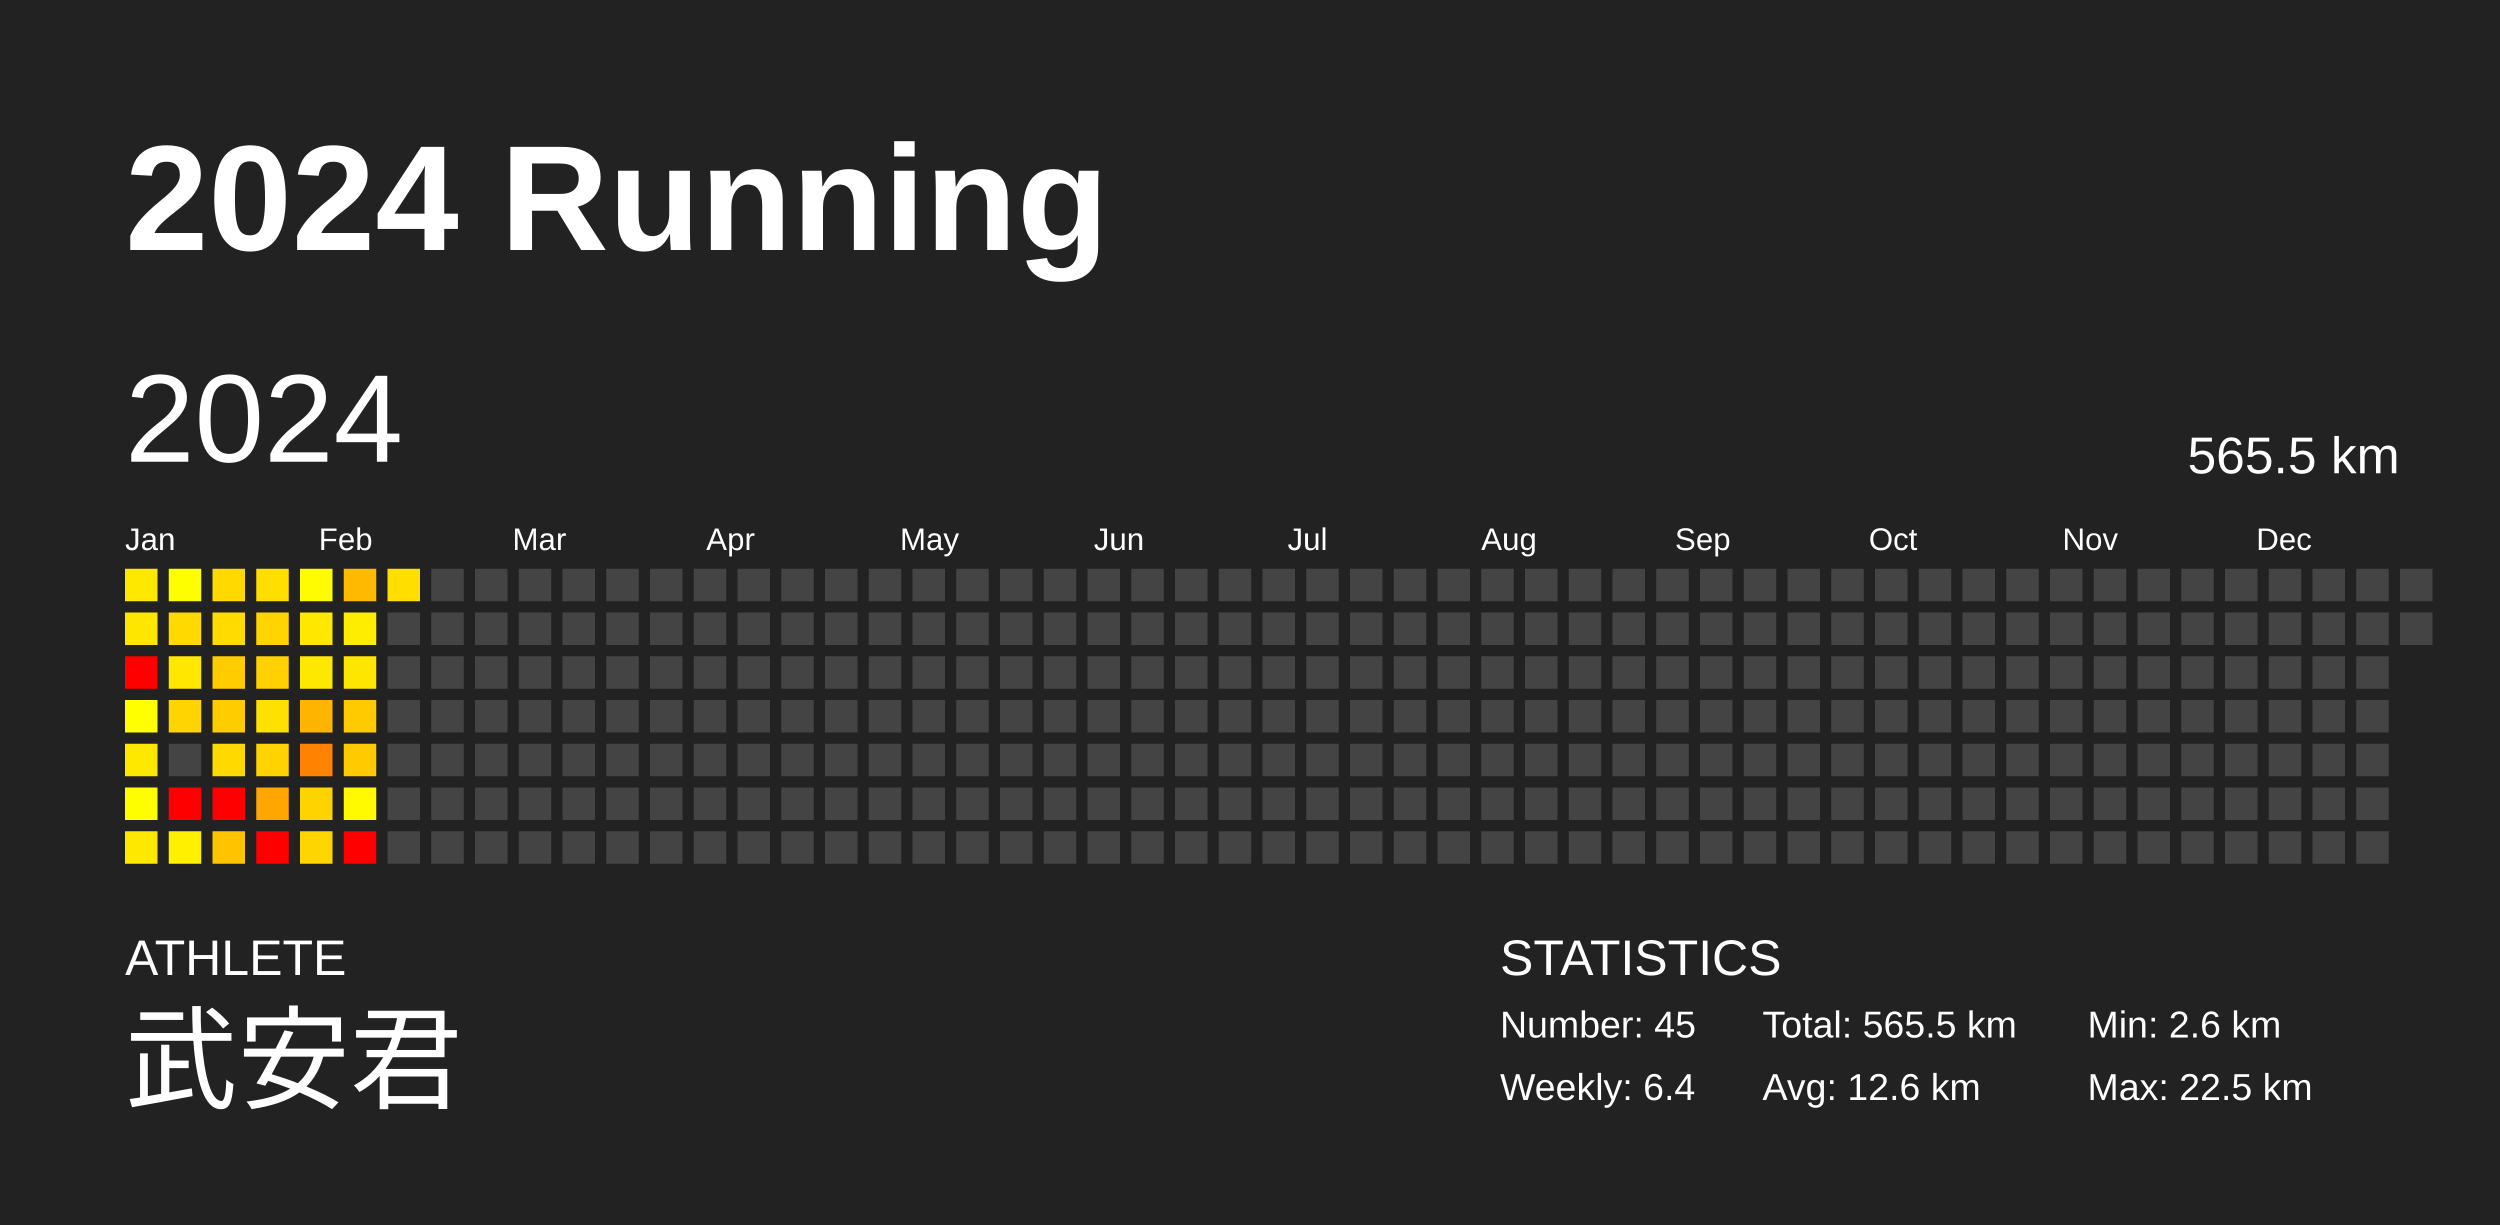
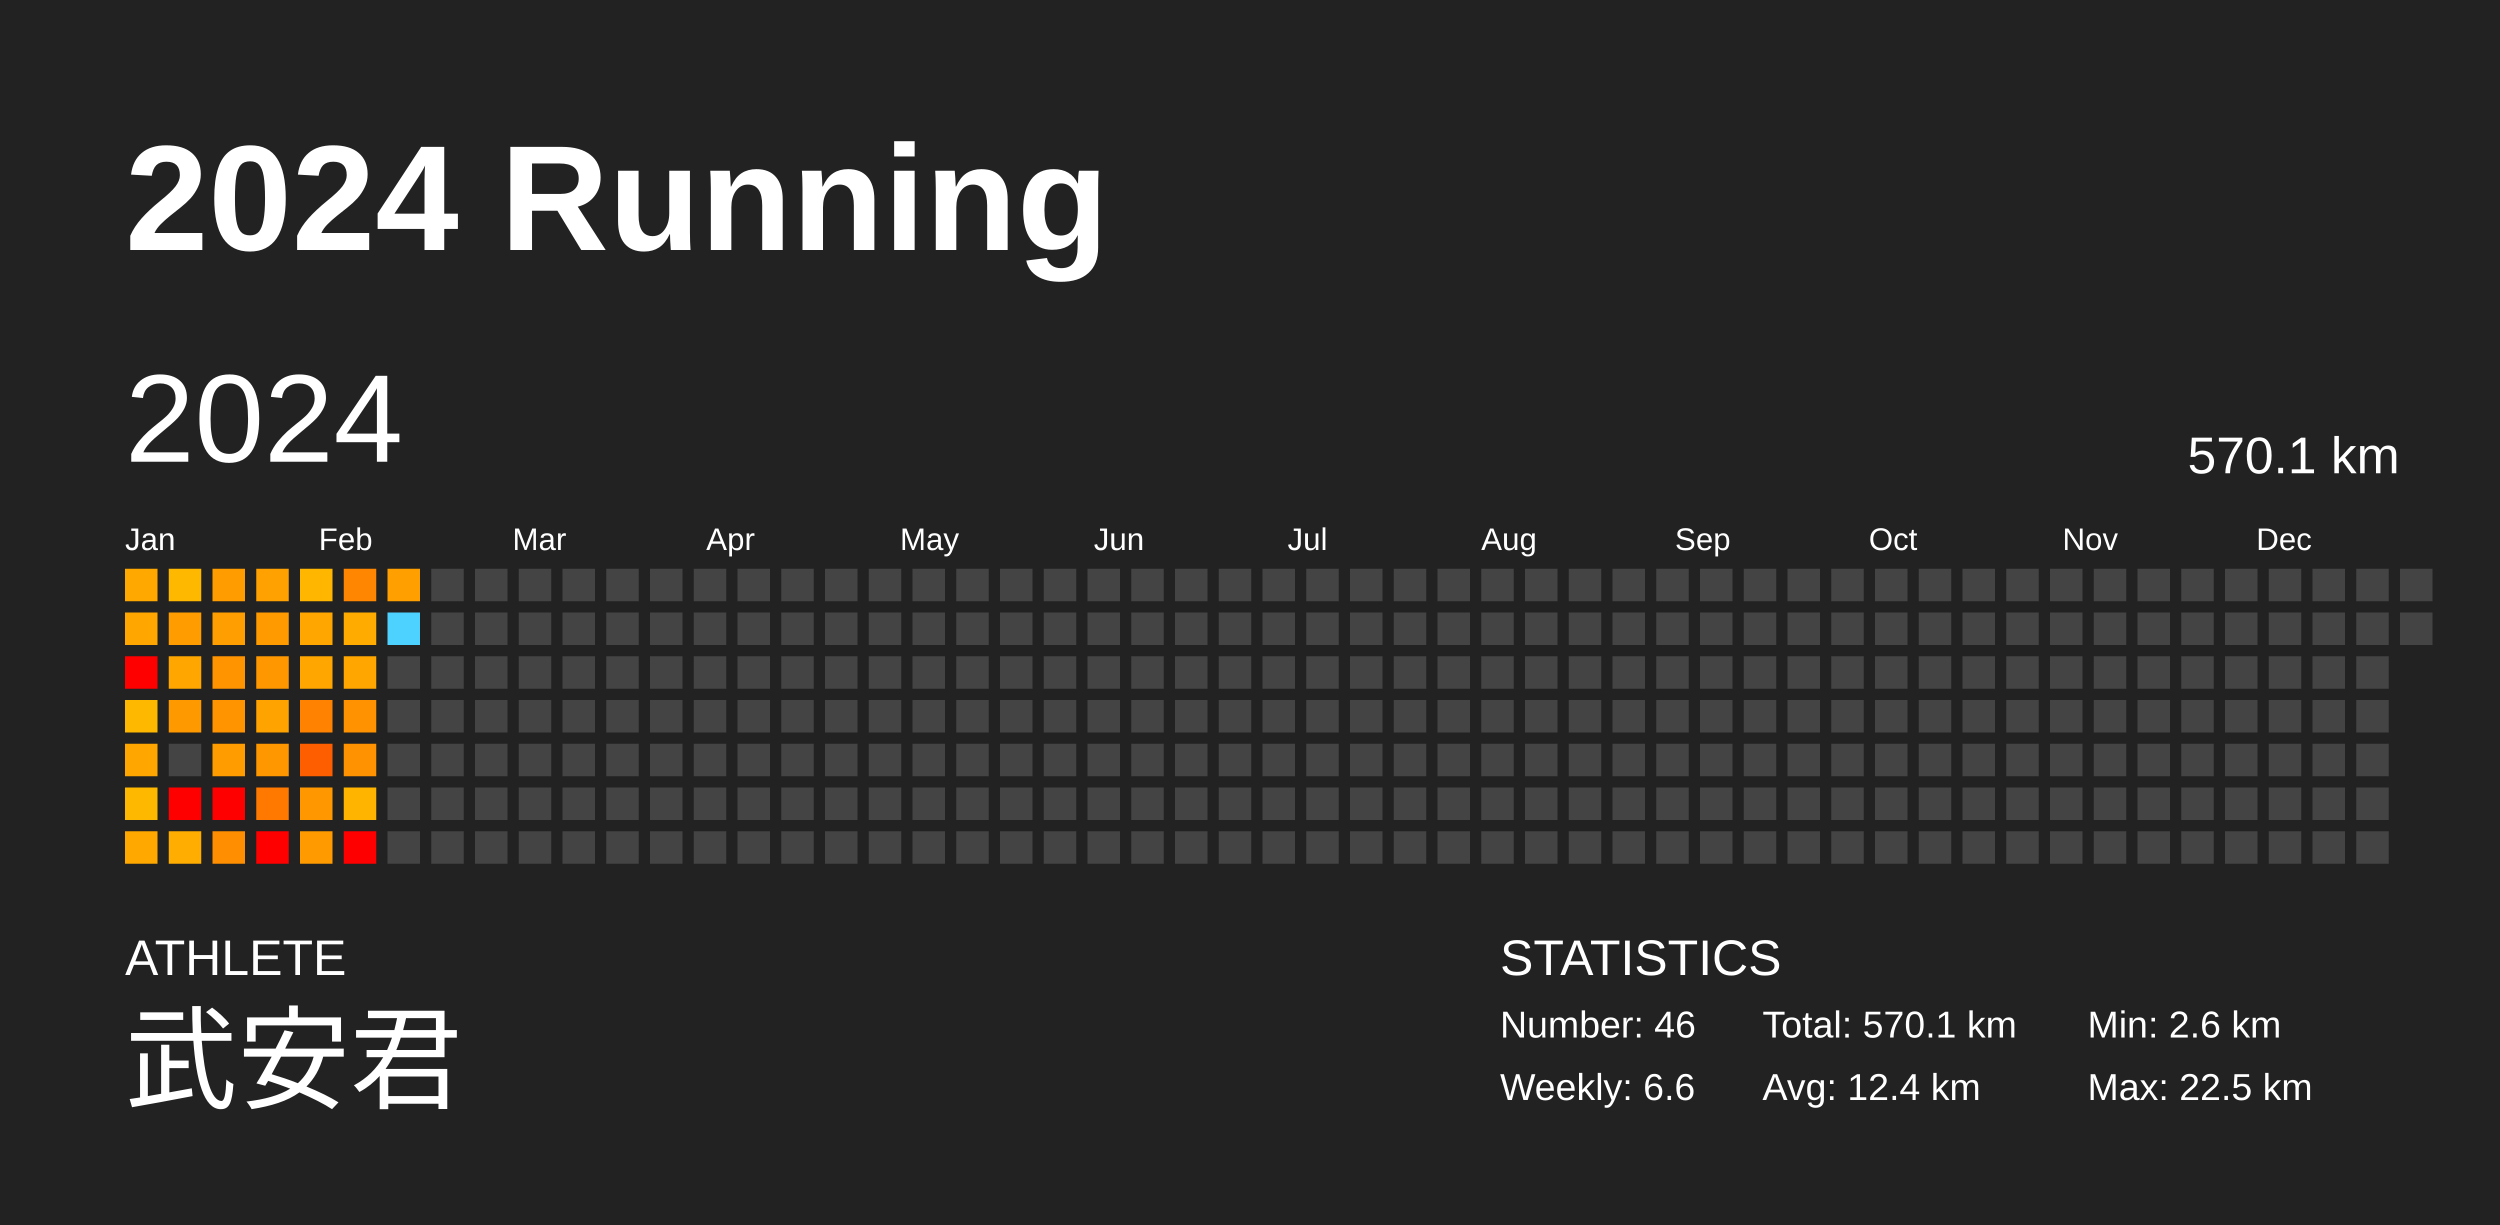
<svg xmlns="http://www.w3.org/2000/svg" baseProfile="full" height="98mm" version="1.1" viewBox="0,0,200,98" width="200mm">
  <defs />
  <rect fill="#222222" height="98" width="200" x="0" y="0" />
  <text fill="#FFFFFF" style="font-size:12px; font-family:Arial; font-weight:bold;" x="10" y="20">2024 Running</text>
  <text fill="#FFFFFF" style="font-size:4px; font-family:Arial" x="10" y="78">ATHLETE</text>
  <text fill="#FFFFFF" style="font-size:9px; font-family:Arial" x="10" y="88">武安君</text>
  <text fill="#FFFFFF" style="font-size:4px; font-family:Arial" x="120" y="78">STATISTICS</text>
-   <text fill="#FFFFFF" style="font-size:3px; font-family:Arial" x="120" y="83">Number: 45</text>
-   <text fill="#FFFFFF" style="font-size:3px; font-family:Arial" x="120" y="88">Weekly: 6.4</text>
-   <text fill="#FFFFFF" style="font-size:3px; font-family:Arial" x="141" y="83">Total: 565.5 km</text>
-   <text fill="#FFFFFF" style="font-size:3px; font-family:Arial" x="141" y="88">Avg: 12.6 km</text>
+   <text fill="#FFFFFF" style="font-size:3px; font-family:Arial" x="120" y="83">Number: 46</text>
+   <text fill="#FFFFFF" style="font-size:3px; font-family:Arial" x="120" y="88">Weekly: 6.6</text>
+   <text fill="#FFFFFF" style="font-size:3px; font-family:Arial" x="141" y="83">Total: 570.1 km</text>
+   <text fill="#FFFFFF" style="font-size:3px; font-family:Arial" x="141" y="88">Avg: 12.4 km</text>
  <text fill="#FFFFFF" style="font-size:3px; font-family:Arial" x="167" y="83">Min: 2.6 km</text>
  <text fill="#FFFFFF" style="font-size:3px; font-family:Arial" x="167" y="88">Max: 22.5 km</text>
  <text dominant-baseline="hanging" fill="#FFFFFF" style="font-size:10.0px; font-family:Arial;" x="10" y="30">2024</text>
-   <text dominant-baseline="hanging" fill="#FFFFFF" style="font-size:4.125px; font-family:Arial;" x="175" y="35">565.5 km</text>
+   <text dominant-baseline="hanging" fill="#FFFFFF" style="font-size:4.125px; font-family:Arial;" x="175" y="35">570.1 km</text>
  <text fill="#FFFFFF" style="font-size:2.5px; font-family:Arial" x="10.0" y="44">Jan</text>
  <text fill="#FFFFFF" style="font-size:2.5px; font-family:Arial" x="25.5" y="44">Feb</text>
  <text fill="#FFFFFF" style="font-size:2.5px; font-family:Arial" x="41.0" y="44">Mar</text>
  <text fill="#FFFFFF" style="font-size:2.5px; font-family:Arial" x="56.5" y="44">Apr</text>
  <text fill="#FFFFFF" style="font-size:2.5px; font-family:Arial" x="72.0" y="44">May</text>
  <text fill="#FFFFFF" style="font-size:2.5px; font-family:Arial" x="87.5" y="44">Jun</text>
  <text fill="#FFFFFF" style="font-size:2.5px; font-family:Arial" x="103.0" y="44">Jul</text>
  <text fill="#FFFFFF" style="font-size:2.5px; font-family:Arial" x="118.5" y="44">Aug</text>
  <text fill="#FFFFFF" style="font-size:2.5px; font-family:Arial" x="134.0" y="44">Sep</text>
  <text fill="#FFFFFF" style="font-size:2.5px; font-family:Arial" x="149.5" y="44">Oct</text>
  <text fill="#FFFFFF" style="font-size:2.5px; font-family:Arial" x="165.0" y="44">Nov</text>
  <text fill="#FFFFFF" style="font-size:2.5px; font-family:Arial" x="180.5" y="44">Dec</text>
-   <rect fill="#ffe800" height="2.6" width="2.6" x="10.0" y="45.5" />
-   <rect fill="#ffe600" height="2.6" width="2.6" x="10.0" y="49.0" />
+   <rect fill="#ffa800" height="2.6" width="2.6" x="10.0" y="45.5" />
+   <rect fill="#ffa600" height="2.6" width="2.6" x="10.0" y="49.0" />
  <rect fill="red" height="2.6" width="2.6" x="10.0" y="52.5" />
-   <rect fill="#ffff00" height="2.6" width="2.6" x="10.0" y="56.0" />
-   <rect fill="#ffe800" height="2.6" width="2.6" x="10.0" y="59.5" />
-   <rect fill="#fffe00" height="2.6" width="2.6" x="10.0" y="63.0" />
-   <rect fill="#ffe800" height="2.6" width="2.6" x="10.0" y="66.5" />
-   <rect fill="#fffe00" height="2.6" width="2.6" x="13.5" y="45.5" />
-   <rect fill="#ffd900" height="2.6" width="2.6" x="13.5" y="49.0" />
-   <rect fill="#ffe700" height="2.6" width="2.6" x="13.5" y="52.5" />
-   <rect fill="#ffd400" height="2.6" width="2.6" x="13.5" y="56.0" />
+   <rect fill="#ffb800" height="2.6" width="2.6" x="10.0" y="56.0" />
+   <rect fill="#ffa700" height="2.6" width="2.6" x="10.0" y="59.5" />
+   <rect fill="#ffb800" height="2.6" width="2.6" x="10.0" y="63.0" />
+   <rect fill="#ffa800" height="2.6" width="2.6" x="10.0" y="66.5" />
+   <rect fill="#ffb800" height="2.6" width="2.6" x="13.5" y="45.5" />
+   <rect fill="#ff9d00" height="2.6" width="2.6" x="13.5" y="49.0" />
+   <rect fill="#ffa700" height="2.6" width="2.6" x="13.5" y="52.5" />
+   <rect fill="#ff9900" height="2.6" width="2.6" x="13.5" y="56.0" />
  <rect fill="#444444" height="2.6" width="2.6" x="13.5" y="59.5" />
  <rect fill="red" height="2.6" width="2.6" x="13.5" y="63.0" />
-   <rect fill="#fff000" height="2.6" width="2.6" x="13.5" y="66.5" />
-   <rect fill="#ffd900" height="2.6" width="2.6" x="17.0" y="45.5" />
-   <rect fill="#ffdb00" height="2.6" width="2.6" x="17.0" y="49.0" />
-   <rect fill="#ffcc00" height="2.6" width="2.6" x="17.0" y="52.5" />
-   <rect fill="#ffcc00" height="2.6" width="2.6" x="17.0" y="56.0" />
-   <rect fill="#ffd900" height="2.6" width="2.6" x="17.0" y="59.5" />
+   <rect fill="#ffad00" height="2.6" width="2.6" x="13.5" y="66.5" />
+   <rect fill="#ff9d00" height="2.6" width="2.6" x="17.0" y="45.5" />
+   <rect fill="#ff9e00" height="2.6" width="2.6" x="17.0" y="49.0" />
+   <rect fill="#ff9400" height="2.6" width="2.6" x="17.0" y="52.5" />
+   <rect fill="#ff9300" height="2.6" width="2.6" x="17.0" y="56.0" />
+   <rect fill="#ff9d00" height="2.6" width="2.6" x="17.0" y="59.5" />
  <rect fill="red" height="2.6" width="2.6" x="17.0" y="63.0" />
-   <rect fill="#ffc400" height="2.6" width="2.6" x="17.0" y="66.5" />
-   <rect fill="#ffde00" height="2.6" width="2.6" x="20.5" y="45.5" />
-   <rect fill="#ffd400" height="2.6" width="2.6" x="20.5" y="49.0" />
-   <rect fill="#ffd100" height="2.6" width="2.6" x="20.5" y="52.5" />
-   <rect fill="#ffe100" height="2.6" width="2.6" x="20.5" y="56.0" />
-   <rect fill="#ffd300" height="2.6" width="2.6" x="20.5" y="59.5" />
-   <rect fill="#ffa600" height="2.6" width="2.6" x="20.5" y="63.0" />
+   <rect fill="#ff8e00" height="2.6" width="2.6" x="17.0" y="66.5" />
+   <rect fill="#ffa100" height="2.6" width="2.6" x="20.5" y="45.5" />
+   <rect fill="#ff9a00" height="2.6" width="2.6" x="20.5" y="49.0" />
+   <rect fill="#ff9700" height="2.6" width="2.6" x="20.5" y="52.5" />
+   <rect fill="#ffa300" height="2.6" width="2.6" x="20.5" y="56.0" />
+   <rect fill="#ff9800" height="2.6" width="2.6" x="20.5" y="59.5" />
+   <rect fill="#ff7800" height="2.6" width="2.6" x="20.5" y="63.0" />
  <rect fill="red" height="2.6" width="2.6" x="20.5" y="66.5" />
-   <rect fill="#fffb00" height="2.6" width="2.6" x="24.0" y="45.5" />
-   <rect fill="#ffe700" height="2.6" width="2.6" x="24.0" y="49.0" />
-   <rect fill="#ffe800" height="2.6" width="2.6" x="24.0" y="52.5" />
-   <rect fill="#ffb500" height="2.6" width="2.6" x="24.0" y="56.0" />
-   <rect fill="#ff8200" height="2.6" width="2.6" x="24.0" y="59.5" />
-   <rect fill="#ffd300" height="2.6" width="2.6" x="24.0" y="63.0" />
-   <rect fill="#ffd500" height="2.6" width="2.6" x="24.0" y="66.5" />
-   <rect fill="#ffba00" height="2.6" width="2.6" x="27.5" y="45.5" />
-   <rect fill="#ffed00" height="2.6" width="2.6" x="27.5" y="49.0" />
-   <rect fill="#ffe600" height="2.6" width="2.6" x="27.5" y="52.5" />
-   <rect fill="#ffca00" height="2.6" width="2.6" x="27.5" y="56.0" />
-   <rect fill="#ffca00" height="2.6" width="2.6" x="27.5" y="59.5" />
-   <rect fill="#fffa00" height="2.6" width="2.6" x="27.5" y="63.0" />
+   <rect fill="#ffb600" height="2.6" width="2.6" x="24.0" y="45.5" />
+   <rect fill="#ffa700" height="2.6" width="2.6" x="24.0" y="49.0" />
+   <rect fill="#ffa700" height="2.6" width="2.6" x="24.0" y="52.5" />
+   <rect fill="#ff8300" height="2.6" width="2.6" x="24.0" y="56.0" />
+   <rect fill="#ff5e00" height="2.6" width="2.6" x="24.0" y="59.5" />
+   <rect fill="#ff9800" height="2.6" width="2.6" x="24.0" y="63.0" />
+   <rect fill="#ff9a00" height="2.6" width="2.6" x="24.0" y="66.5" />
+   <rect fill="#ff8600" height="2.6" width="2.6" x="27.5" y="45.5" />
+   <rect fill="#ffab00" height="2.6" width="2.6" x="27.5" y="49.0" />
+   <rect fill="#ffa600" height="2.6" width="2.6" x="27.5" y="52.5" />
+   <rect fill="#ff9200" height="2.6" width="2.6" x="27.5" y="56.0" />
+   <rect fill="#ff9200" height="2.6" width="2.6" x="27.5" y="59.5" />
+   <rect fill="#ffb400" height="2.6" width="2.6" x="27.5" y="63.0" />
  <rect fill="red" height="2.6" width="2.6" x="27.5" y="66.5" />
-   <rect fill="#ffde00" height="2.6" width="2.6" x="31.0" y="45.5" />
-   <rect fill="#444444" height="2.6" width="2.6" x="31.0" y="49.0" />
+   <rect fill="#ffa000" height="2.6" width="2.6" x="31.0" y="45.5" />
+   <rect fill="#4dd2ff" height="2.6" width="2.6" x="31.0" y="49.0" />
  <rect fill="#444444" height="2.6" width="2.6" x="31.0" y="52.5" />
  <rect fill="#444444" height="2.6" width="2.6" x="31.0" y="56.0" />
  <rect fill="#444444" height="2.6" width="2.6" x="31.0" y="59.5" />
  <rect fill="#444444" height="2.6" width="2.6" x="31.0" y="63.0" />
  <rect fill="#444444" height="2.6" width="2.6" x="31.0" y="66.5" />
  <rect fill="#444444" height="2.6" width="2.6" x="34.5" y="45.5" />
  <rect fill="#444444" height="2.6" width="2.6" x="34.5" y="49.0" />
  <rect fill="#444444" height="2.6" width="2.6" x="34.5" y="52.5" />
  <rect fill="#444444" height="2.6" width="2.6" x="34.5" y="56.0" />
  <rect fill="#444444" height="2.6" width="2.6" x="34.5" y="59.5" />
  <rect fill="#444444" height="2.6" width="2.6" x="34.5" y="63.0" />
  <rect fill="#444444" height="2.6" width="2.6" x="34.5" y="66.5" />
  <rect fill="#444444" height="2.6" width="2.6" x="38.0" y="45.5" />
  <rect fill="#444444" height="2.6" width="2.6" x="38.0" y="49.0" />
  <rect fill="#444444" height="2.6" width="2.6" x="38.0" y="52.5" />
  <rect fill="#444444" height="2.6" width="2.6" x="38.0" y="56.0" />
  <rect fill="#444444" height="2.6" width="2.6" x="38.0" y="59.5" />
  <rect fill="#444444" height="2.6" width="2.6" x="38.0" y="63.0" />
  <rect fill="#444444" height="2.6" width="2.6" x="38.0" y="66.5" />
  <rect fill="#444444" height="2.6" width="2.6" x="41.5" y="45.5" />
  <rect fill="#444444" height="2.6" width="2.6" x="41.5" y="49.0" />
  <rect fill="#444444" height="2.6" width="2.6" x="41.5" y="52.5" />
  <rect fill="#444444" height="2.6" width="2.6" x="41.5" y="56.0" />
  <rect fill="#444444" height="2.6" width="2.6" x="41.5" y="59.5" />
  <rect fill="#444444" height="2.6" width="2.6" x="41.5" y="63.0" />
  <rect fill="#444444" height="2.6" width="2.6" x="41.5" y="66.5" />
  <rect fill="#444444" height="2.6" width="2.6" x="45.0" y="45.5" />
  <rect fill="#444444" height="2.6" width="2.6" x="45.0" y="49.0" />
  <rect fill="#444444" height="2.6" width="2.6" x="45.0" y="52.5" />
  <rect fill="#444444" height="2.6" width="2.6" x="45.0" y="56.0" />
  <rect fill="#444444" height="2.6" width="2.6" x="45.0" y="59.5" />
  <rect fill="#444444" height="2.6" width="2.6" x="45.0" y="63.0" />
  <rect fill="#444444" height="2.6" width="2.6" x="45.0" y="66.5" />
  <rect fill="#444444" height="2.6" width="2.6" x="48.5" y="45.5" />
  <rect fill="#444444" height="2.6" width="2.6" x="48.5" y="49.0" />
  <rect fill="#444444" height="2.6" width="2.6" x="48.5" y="52.5" />
  <rect fill="#444444" height="2.6" width="2.6" x="48.5" y="56.0" />
  <rect fill="#444444" height="2.6" width="2.6" x="48.5" y="59.5" />
  <rect fill="#444444" height="2.6" width="2.6" x="48.5" y="63.0" />
  <rect fill="#444444" height="2.6" width="2.6" x="48.5" y="66.5" />
  <rect fill="#444444" height="2.6" width="2.6" x="52.0" y="45.5" />
  <rect fill="#444444" height="2.6" width="2.6" x="52.0" y="49.0" />
  <rect fill="#444444" height="2.6" width="2.6" x="52.0" y="52.5" />
  <rect fill="#444444" height="2.6" width="2.6" x="52.0" y="56.0" />
  <rect fill="#444444" height="2.6" width="2.6" x="52.0" y="59.5" />
  <rect fill="#444444" height="2.6" width="2.6" x="52.0" y="63.0" />
  <rect fill="#444444" height="2.6" width="2.6" x="52.0" y="66.5" />
  <rect fill="#444444" height="2.6" width="2.6" x="55.5" y="45.5" />
  <rect fill="#444444" height="2.6" width="2.6" x="55.5" y="49.0" />
  <rect fill="#444444" height="2.6" width="2.6" x="55.5" y="52.5" />
  <rect fill="#444444" height="2.6" width="2.6" x="55.5" y="56.0" />
  <rect fill="#444444" height="2.6" width="2.6" x="55.5" y="59.5" />
  <rect fill="#444444" height="2.6" width="2.6" x="55.5" y="63.0" />
  <rect fill="#444444" height="2.6" width="2.6" x="55.5" y="66.5" />
  <rect fill="#444444" height="2.6" width="2.6" x="59.0" y="45.5" />
  <rect fill="#444444" height="2.6" width="2.6" x="59.0" y="49.0" />
  <rect fill="#444444" height="2.6" width="2.6" x="59.0" y="52.5" />
  <rect fill="#444444" height="2.6" width="2.6" x="59.0" y="56.0" />
  <rect fill="#444444" height="2.6" width="2.6" x="59.0" y="59.5" />
  <rect fill="#444444" height="2.6" width="2.6" x="59.0" y="63.0" />
  <rect fill="#444444" height="2.6" width="2.6" x="59.0" y="66.5" />
  <rect fill="#444444" height="2.6" width="2.6" x="62.5" y="45.5" />
  <rect fill="#444444" height="2.6" width="2.6" x="62.5" y="49.0" />
  <rect fill="#444444" height="2.6" width="2.6" x="62.5" y="52.5" />
  <rect fill="#444444" height="2.6" width="2.6" x="62.5" y="56.0" />
  <rect fill="#444444" height="2.6" width="2.6" x="62.5" y="59.5" />
  <rect fill="#444444" height="2.6" width="2.6" x="62.5" y="63.0" />
  <rect fill="#444444" height="2.6" width="2.6" x="62.5" y="66.5" />
  <rect fill="#444444" height="2.6" width="2.6" x="66.0" y="45.5" />
  <rect fill="#444444" height="2.6" width="2.6" x="66.0" y="49.0" />
  <rect fill="#444444" height="2.6" width="2.6" x="66.0" y="52.5" />
  <rect fill="#444444" height="2.6" width="2.6" x="66.0" y="56.0" />
  <rect fill="#444444" height="2.6" width="2.6" x="66.0" y="59.5" />
  <rect fill="#444444" height="2.6" width="2.6" x="66.0" y="63.0" />
  <rect fill="#444444" height="2.6" width="2.6" x="66.0" y="66.5" />
  <rect fill="#444444" height="2.6" width="2.6" x="69.5" y="45.5" />
  <rect fill="#444444" height="2.6" width="2.6" x="69.5" y="49.0" />
  <rect fill="#444444" height="2.6" width="2.6" x="69.5" y="52.5" />
  <rect fill="#444444" height="2.6" width="2.6" x="69.5" y="56.0" />
  <rect fill="#444444" height="2.6" width="2.6" x="69.5" y="59.5" />
  <rect fill="#444444" height="2.6" width="2.6" x="69.5" y="63.0" />
  <rect fill="#444444" height="2.6" width="2.6" x="69.5" y="66.5" />
  <rect fill="#444444" height="2.6" width="2.6" x="73.0" y="45.5" />
  <rect fill="#444444" height="2.6" width="2.6" x="73.0" y="49.0" />
  <rect fill="#444444" height="2.6" width="2.6" x="73.0" y="52.5" />
  <rect fill="#444444" height="2.6" width="2.6" x="73.0" y="56.0" />
  <rect fill="#444444" height="2.6" width="2.6" x="73.0" y="59.5" />
  <rect fill="#444444" height="2.6" width="2.6" x="73.0" y="63.0" />
  <rect fill="#444444" height="2.6" width="2.6" x="73.0" y="66.5" />
  <rect fill="#444444" height="2.6" width="2.6" x="76.5" y="45.5" />
  <rect fill="#444444" height="2.6" width="2.6" x="76.5" y="49.0" />
  <rect fill="#444444" height="2.6" width="2.6" x="76.5" y="52.5" />
  <rect fill="#444444" height="2.6" width="2.6" x="76.5" y="56.0" />
  <rect fill="#444444" height="2.6" width="2.6" x="76.5" y="59.5" />
  <rect fill="#444444" height="2.6" width="2.6" x="76.5" y="63.0" />
  <rect fill="#444444" height="2.6" width="2.6" x="76.5" y="66.5" />
  <rect fill="#444444" height="2.6" width="2.6" x="80.0" y="45.5" />
  <rect fill="#444444" height="2.6" width="2.6" x="80.0" y="49.0" />
  <rect fill="#444444" height="2.6" width="2.6" x="80.0" y="52.5" />
  <rect fill="#444444" height="2.6" width="2.6" x="80.0" y="56.0" />
  <rect fill="#444444" height="2.6" width="2.6" x="80.0" y="59.5" />
  <rect fill="#444444" height="2.6" width="2.6" x="80.0" y="63.0" />
  <rect fill="#444444" height="2.6" width="2.6" x="80.0" y="66.5" />
  <rect fill="#444444" height="2.6" width="2.6" x="83.5" y="45.5" />
  <rect fill="#444444" height="2.6" width="2.6" x="83.5" y="49.0" />
  <rect fill="#444444" height="2.6" width="2.6" x="83.5" y="52.5" />
  <rect fill="#444444" height="2.6" width="2.6" x="83.5" y="56.0" />
  <rect fill="#444444" height="2.6" width="2.6" x="83.5" y="59.5" />
  <rect fill="#444444" height="2.6" width="2.6" x="83.5" y="63.0" />
  <rect fill="#444444" height="2.6" width="2.6" x="83.5" y="66.5" />
  <rect fill="#444444" height="2.6" width="2.6" x="87.0" y="45.5" />
  <rect fill="#444444" height="2.6" width="2.6" x="87.0" y="49.0" />
  <rect fill="#444444" height="2.6" width="2.6" x="87.0" y="52.5" />
  <rect fill="#444444" height="2.6" width="2.6" x="87.0" y="56.0" />
  <rect fill="#444444" height="2.6" width="2.6" x="87.0" y="59.5" />
  <rect fill="#444444" height="2.6" width="2.6" x="87.0" y="63.0" />
  <rect fill="#444444" height="2.6" width="2.6" x="87.0" y="66.5" />
  <rect fill="#444444" height="2.6" width="2.6" x="90.5" y="45.5" />
  <rect fill="#444444" height="2.6" width="2.6" x="90.5" y="49.0" />
  <rect fill="#444444" height="2.6" width="2.6" x="90.5" y="52.5" />
  <rect fill="#444444" height="2.6" width="2.6" x="90.5" y="56.0" />
  <rect fill="#444444" height="2.6" width="2.6" x="90.5" y="59.5" />
  <rect fill="#444444" height="2.6" width="2.6" x="90.5" y="63.0" />
  <rect fill="#444444" height="2.6" width="2.6" x="90.5" y="66.5" />
  <rect fill="#444444" height="2.6" width="2.6" x="94.0" y="45.5" />
  <rect fill="#444444" height="2.6" width="2.6" x="94.0" y="49.0" />
  <rect fill="#444444" height="2.6" width="2.6" x="94.0" y="52.5" />
  <rect fill="#444444" height="2.6" width="2.6" x="94.0" y="56.0" />
  <rect fill="#444444" height="2.6" width="2.6" x="94.0" y="59.5" />
  <rect fill="#444444" height="2.6" width="2.6" x="94.0" y="63.0" />
  <rect fill="#444444" height="2.6" width="2.6" x="94.0" y="66.5" />
  <rect fill="#444444" height="2.6" width="2.6" x="97.5" y="45.5" />
  <rect fill="#444444" height="2.6" width="2.6" x="97.5" y="49.0" />
  <rect fill="#444444" height="2.6" width="2.6" x="97.5" y="52.5" />
  <rect fill="#444444" height="2.6" width="2.6" x="97.5" y="56.0" />
  <rect fill="#444444" height="2.6" width="2.6" x="97.5" y="59.5" />
  <rect fill="#444444" height="2.6" width="2.6" x="97.5" y="63.0" />
  <rect fill="#444444" height="2.6" width="2.6" x="97.5" y="66.5" />
  <rect fill="#444444" height="2.6" width="2.6" x="101.0" y="45.5" />
  <rect fill="#444444" height="2.6" width="2.6" x="101.0" y="49.0" />
  <rect fill="#444444" height="2.6" width="2.6" x="101.0" y="52.5" />
  <rect fill="#444444" height="2.6" width="2.6" x="101.0" y="56.0" />
  <rect fill="#444444" height="2.6" width="2.6" x="101.0" y="59.5" />
  <rect fill="#444444" height="2.6" width="2.6" x="101.0" y="63.0" />
  <rect fill="#444444" height="2.6" width="2.6" x="101.0" y="66.5" />
  <rect fill="#444444" height="2.6" width="2.6" x="104.5" y="45.5" />
  <rect fill="#444444" height="2.6" width="2.6" x="104.5" y="49.0" />
  <rect fill="#444444" height="2.6" width="2.6" x="104.5" y="52.5" />
  <rect fill="#444444" height="2.6" width="2.6" x="104.5" y="56.0" />
  <rect fill="#444444" height="2.6" width="2.6" x="104.5" y="59.5" />
  <rect fill="#444444" height="2.6" width="2.6" x="104.5" y="63.0" />
  <rect fill="#444444" height="2.6" width="2.6" x="104.5" y="66.5" />
  <rect fill="#444444" height="2.6" width="2.6" x="108.0" y="45.5" />
  <rect fill="#444444" height="2.6" width="2.6" x="108.0" y="49.0" />
  <rect fill="#444444" height="2.6" width="2.6" x="108.0" y="52.5" />
  <rect fill="#444444" height="2.6" width="2.6" x="108.0" y="56.0" />
  <rect fill="#444444" height="2.6" width="2.6" x="108.0" y="59.5" />
  <rect fill="#444444" height="2.6" width="2.6" x="108.0" y="63.0" />
  <rect fill="#444444" height="2.6" width="2.6" x="108.0" y="66.5" />
  <rect fill="#444444" height="2.6" width="2.6" x="111.5" y="45.5" />
  <rect fill="#444444" height="2.6" width="2.6" x="111.5" y="49.0" />
  <rect fill="#444444" height="2.6" width="2.6" x="111.5" y="52.5" />
  <rect fill="#444444" height="2.6" width="2.6" x="111.5" y="56.0" />
  <rect fill="#444444" height="2.6" width="2.6" x="111.5" y="59.5" />
  <rect fill="#444444" height="2.6" width="2.6" x="111.5" y="63.0" />
  <rect fill="#444444" height="2.6" width="2.6" x="111.5" y="66.5" />
  <rect fill="#444444" height="2.6" width="2.6" x="115.0" y="45.5" />
  <rect fill="#444444" height="2.6" width="2.6" x="115.0" y="49.0" />
  <rect fill="#444444" height="2.6" width="2.6" x="115.0" y="52.5" />
  <rect fill="#444444" height="2.6" width="2.6" x="115.0" y="56.0" />
  <rect fill="#444444" height="2.6" width="2.6" x="115.0" y="59.5" />
  <rect fill="#444444" height="2.6" width="2.6" x="115.0" y="63.0" />
  <rect fill="#444444" height="2.6" width="2.6" x="115.0" y="66.5" />
  <rect fill="#444444" height="2.6" width="2.6" x="118.5" y="45.5" />
  <rect fill="#444444" height="2.6" width="2.6" x="118.5" y="49.0" />
  <rect fill="#444444" height="2.6" width="2.6" x="118.5" y="52.5" />
  <rect fill="#444444" height="2.6" width="2.6" x="118.5" y="56.0" />
  <rect fill="#444444" height="2.6" width="2.6" x="118.5" y="59.5" />
  <rect fill="#444444" height="2.6" width="2.6" x="118.5" y="63.0" />
  <rect fill="#444444" height="2.6" width="2.6" x="118.5" y="66.5" />
  <rect fill="#444444" height="2.6" width="2.6" x="122.0" y="45.5" />
  <rect fill="#444444" height="2.6" width="2.6" x="122.0" y="49.0" />
  <rect fill="#444444" height="2.6" width="2.6" x="122.0" y="52.5" />
  <rect fill="#444444" height="2.6" width="2.6" x="122.0" y="56.0" />
  <rect fill="#444444" height="2.6" width="2.6" x="122.0" y="59.5" />
  <rect fill="#444444" height="2.6" width="2.6" x="122.0" y="63.0" />
  <rect fill="#444444" height="2.6" width="2.6" x="122.0" y="66.5" />
  <rect fill="#444444" height="2.6" width="2.6" x="125.5" y="45.5" />
  <rect fill="#444444" height="2.6" width="2.6" x="125.5" y="49.0" />
  <rect fill="#444444" height="2.6" width="2.6" x="125.5" y="52.5" />
  <rect fill="#444444" height="2.6" width="2.6" x="125.5" y="56.0" />
  <rect fill="#444444" height="2.6" width="2.6" x="125.5" y="59.5" />
  <rect fill="#444444" height="2.6" width="2.6" x="125.5" y="63.0" />
  <rect fill="#444444" height="2.6" width="2.6" x="125.5" y="66.5" />
  <rect fill="#444444" height="2.6" width="2.6" x="129.0" y="45.5" />
  <rect fill="#444444" height="2.6" width="2.6" x="129.0" y="49.0" />
  <rect fill="#444444" height="2.6" width="2.6" x="129.0" y="52.5" />
  <rect fill="#444444" height="2.6" width="2.6" x="129.0" y="56.0" />
  <rect fill="#444444" height="2.6" width="2.6" x="129.0" y="59.5" />
  <rect fill="#444444" height="2.6" width="2.6" x="129.0" y="63.0" />
  <rect fill="#444444" height="2.6" width="2.6" x="129.0" y="66.5" />
  <rect fill="#444444" height="2.6" width="2.6" x="132.5" y="45.5" />
  <rect fill="#444444" height="2.6" width="2.6" x="132.5" y="49.0" />
  <rect fill="#444444" height="2.6" width="2.6" x="132.5" y="52.5" />
  <rect fill="#444444" height="2.6" width="2.6" x="132.5" y="56.0" />
  <rect fill="#444444" height="2.6" width="2.6" x="132.5" y="59.5" />
  <rect fill="#444444" height="2.6" width="2.6" x="132.5" y="63.0" />
  <rect fill="#444444" height="2.6" width="2.6" x="132.5" y="66.5" />
  <rect fill="#444444" height="2.6" width="2.6" x="136.0" y="45.5" />
  <rect fill="#444444" height="2.6" width="2.6" x="136.0" y="49.0" />
  <rect fill="#444444" height="2.6" width="2.6" x="136.0" y="52.5" />
  <rect fill="#444444" height="2.6" width="2.6" x="136.0" y="56.0" />
  <rect fill="#444444" height="2.6" width="2.6" x="136.0" y="59.5" />
  <rect fill="#444444" height="2.6" width="2.6" x="136.0" y="63.0" />
  <rect fill="#444444" height="2.6" width="2.6" x="136.0" y="66.5" />
  <rect fill="#444444" height="2.6" width="2.6" x="139.5" y="45.5" />
  <rect fill="#444444" height="2.6" width="2.6" x="139.5" y="49.0" />
  <rect fill="#444444" height="2.6" width="2.6" x="139.5" y="52.5" />
  <rect fill="#444444" height="2.6" width="2.6" x="139.5" y="56.0" />
  <rect fill="#444444" height="2.6" width="2.6" x="139.5" y="59.5" />
  <rect fill="#444444" height="2.6" width="2.6" x="139.5" y="63.0" />
  <rect fill="#444444" height="2.6" width="2.6" x="139.5" y="66.5" />
  <rect fill="#444444" height="2.6" width="2.6" x="143.0" y="45.5" />
  <rect fill="#444444" height="2.6" width="2.6" x="143.0" y="49.0" />
  <rect fill="#444444" height="2.6" width="2.6" x="143.0" y="52.5" />
  <rect fill="#444444" height="2.6" width="2.6" x="143.0" y="56.0" />
  <rect fill="#444444" height="2.6" width="2.6" x="143.0" y="59.5" />
  <rect fill="#444444" height="2.6" width="2.6" x="143.0" y="63.0" />
  <rect fill="#444444" height="2.6" width="2.6" x="143.0" y="66.5" />
  <rect fill="#444444" height="2.6" width="2.6" x="146.5" y="45.5" />
  <rect fill="#444444" height="2.6" width="2.6" x="146.5" y="49.0" />
  <rect fill="#444444" height="2.6" width="2.6" x="146.5" y="52.5" />
  <rect fill="#444444" height="2.6" width="2.6" x="146.5" y="56.0" />
  <rect fill="#444444" height="2.6" width="2.6" x="146.5" y="59.5" />
  <rect fill="#444444" height="2.6" width="2.6" x="146.5" y="63.0" />
  <rect fill="#444444" height="2.6" width="2.6" x="146.5" y="66.5" />
  <rect fill="#444444" height="2.6" width="2.6" x="150.0" y="45.5" />
  <rect fill="#444444" height="2.6" width="2.6" x="150.0" y="49.0" />
  <rect fill="#444444" height="2.6" width="2.6" x="150.0" y="52.5" />
  <rect fill="#444444" height="2.6" width="2.6" x="150.0" y="56.0" />
  <rect fill="#444444" height="2.6" width="2.6" x="150.0" y="59.5" />
  <rect fill="#444444" height="2.6" width="2.6" x="150.0" y="63.0" />
  <rect fill="#444444" height="2.6" width="2.6" x="150.0" y="66.5" />
  <rect fill="#444444" height="2.6" width="2.6" x="153.5" y="45.5" />
  <rect fill="#444444" height="2.6" width="2.6" x="153.5" y="49.0" />
  <rect fill="#444444" height="2.6" width="2.6" x="153.5" y="52.5" />
  <rect fill="#444444" height="2.6" width="2.6" x="153.5" y="56.0" />
  <rect fill="#444444" height="2.6" width="2.6" x="153.5" y="59.5" />
  <rect fill="#444444" height="2.6" width="2.6" x="153.5" y="63.0" />
  <rect fill="#444444" height="2.6" width="2.6" x="153.5" y="66.5" />
  <rect fill="#444444" height="2.6" width="2.6" x="157.0" y="45.5" />
  <rect fill="#444444" height="2.6" width="2.6" x="157.0" y="49.0" />
  <rect fill="#444444" height="2.6" width="2.6" x="157.0" y="52.5" />
  <rect fill="#444444" height="2.6" width="2.6" x="157.0" y="56.0" />
  <rect fill="#444444" height="2.6" width="2.6" x="157.0" y="59.5" />
  <rect fill="#444444" height="2.6" width="2.6" x="157.0" y="63.0" />
  <rect fill="#444444" height="2.6" width="2.6" x="157.0" y="66.5" />
  <rect fill="#444444" height="2.6" width="2.6" x="160.5" y="45.5" />
  <rect fill="#444444" height="2.6" width="2.6" x="160.5" y="49.0" />
  <rect fill="#444444" height="2.6" width="2.6" x="160.5" y="52.5" />
  <rect fill="#444444" height="2.6" width="2.6" x="160.5" y="56.0" />
  <rect fill="#444444" height="2.6" width="2.6" x="160.5" y="59.5" />
  <rect fill="#444444" height="2.6" width="2.6" x="160.5" y="63.0" />
  <rect fill="#444444" height="2.6" width="2.6" x="160.5" y="66.5" />
  <rect fill="#444444" height="2.6" width="2.6" x="164.0" y="45.5" />
  <rect fill="#444444" height="2.6" width="2.6" x="164.0" y="49.0" />
  <rect fill="#444444" height="2.6" width="2.6" x="164.0" y="52.5" />
  <rect fill="#444444" height="2.6" width="2.6" x="164.0" y="56.0" />
  <rect fill="#444444" height="2.6" width="2.6" x="164.0" y="59.5" />
  <rect fill="#444444" height="2.6" width="2.6" x="164.0" y="63.0" />
  <rect fill="#444444" height="2.6" width="2.6" x="164.0" y="66.5" />
  <rect fill="#444444" height="2.6" width="2.6" x="167.5" y="45.5" />
  <rect fill="#444444" height="2.6" width="2.6" x="167.5" y="49.0" />
  <rect fill="#444444" height="2.6" width="2.6" x="167.5" y="52.5" />
  <rect fill="#444444" height="2.6" width="2.6" x="167.5" y="56.0" />
  <rect fill="#444444" height="2.6" width="2.6" x="167.5" y="59.5" />
  <rect fill="#444444" height="2.6" width="2.6" x="167.5" y="63.0" />
  <rect fill="#444444" height="2.6" width="2.6" x="167.5" y="66.5" />
  <rect fill="#444444" height="2.6" width="2.6" x="171.0" y="45.5" />
  <rect fill="#444444" height="2.6" width="2.6" x="171.0" y="49.0" />
  <rect fill="#444444" height="2.6" width="2.6" x="171.0" y="52.5" />
  <rect fill="#444444" height="2.6" width="2.6" x="171.0" y="56.0" />
  <rect fill="#444444" height="2.6" width="2.6" x="171.0" y="59.5" />
  <rect fill="#444444" height="2.6" width="2.6" x="171.0" y="63.0" />
  <rect fill="#444444" height="2.6" width="2.6" x="171.0" y="66.5" />
  <rect fill="#444444" height="2.6" width="2.6" x="174.5" y="45.5" />
  <rect fill="#444444" height="2.6" width="2.6" x="174.5" y="49.0" />
  <rect fill="#444444" height="2.6" width="2.6" x="174.5" y="52.5" />
  <rect fill="#444444" height="2.6" width="2.6" x="174.5" y="56.0" />
  <rect fill="#444444" height="2.6" width="2.6" x="174.5" y="59.5" />
  <rect fill="#444444" height="2.6" width="2.6" x="174.5" y="63.0" />
  <rect fill="#444444" height="2.6" width="2.6" x="174.5" y="66.5" />
  <rect fill="#444444" height="2.6" width="2.6" x="178.0" y="45.5" />
  <rect fill="#444444" height="2.6" width="2.6" x="178.0" y="49.0" />
  <rect fill="#444444" height="2.6" width="2.6" x="178.0" y="52.5" />
  <rect fill="#444444" height="2.6" width="2.6" x="178.0" y="56.0" />
  <rect fill="#444444" height="2.6" width="2.6" x="178.0" y="59.5" />
  <rect fill="#444444" height="2.6" width="2.6" x="178.0" y="63.0" />
  <rect fill="#444444" height="2.6" width="2.6" x="178.0" y="66.5" />
  <rect fill="#444444" height="2.6" width="2.6" x="181.5" y="45.5" />
  <rect fill="#444444" height="2.6" width="2.6" x="181.5" y="49.0" />
  <rect fill="#444444" height="2.6" width="2.6" x="181.5" y="52.5" />
  <rect fill="#444444" height="2.6" width="2.6" x="181.5" y="56.0" />
  <rect fill="#444444" height="2.6" width="2.6" x="181.5" y="59.5" />
  <rect fill="#444444" height="2.6" width="2.6" x="181.5" y="63.0" />
  <rect fill="#444444" height="2.6" width="2.6" x="181.5" y="66.5" />
  <rect fill="#444444" height="2.6" width="2.6" x="185.0" y="45.5" />
  <rect fill="#444444" height="2.6" width="2.6" x="185.0" y="49.0" />
  <rect fill="#444444" height="2.6" width="2.6" x="185.0" y="52.5" />
  <rect fill="#444444" height="2.6" width="2.6" x="185.0" y="56.0" />
  <rect fill="#444444" height="2.6" width="2.6" x="185.0" y="59.5" />
  <rect fill="#444444" height="2.6" width="2.6" x="185.0" y="63.0" />
  <rect fill="#444444" height="2.6" width="2.6" x="185.0" y="66.5" />
  <rect fill="#444444" height="2.6" width="2.6" x="188.5" y="45.5" />
  <rect fill="#444444" height="2.6" width="2.6" x="188.5" y="49.0" />
  <rect fill="#444444" height="2.6" width="2.6" x="188.5" y="52.5" />
  <rect fill="#444444" height="2.6" width="2.6" x="188.5" y="56.0" />
  <rect fill="#444444" height="2.6" width="2.6" x="188.5" y="59.5" />
  <rect fill="#444444" height="2.6" width="2.6" x="188.5" y="63.0" />
  <rect fill="#444444" height="2.6" width="2.6" x="188.5" y="66.5" />
  <rect fill="#444444" height="2.6" width="2.6" x="192.0" y="45.5" />
  <rect fill="#444444" height="2.6" width="2.6" x="192.0" y="49.0" />
</svg>
